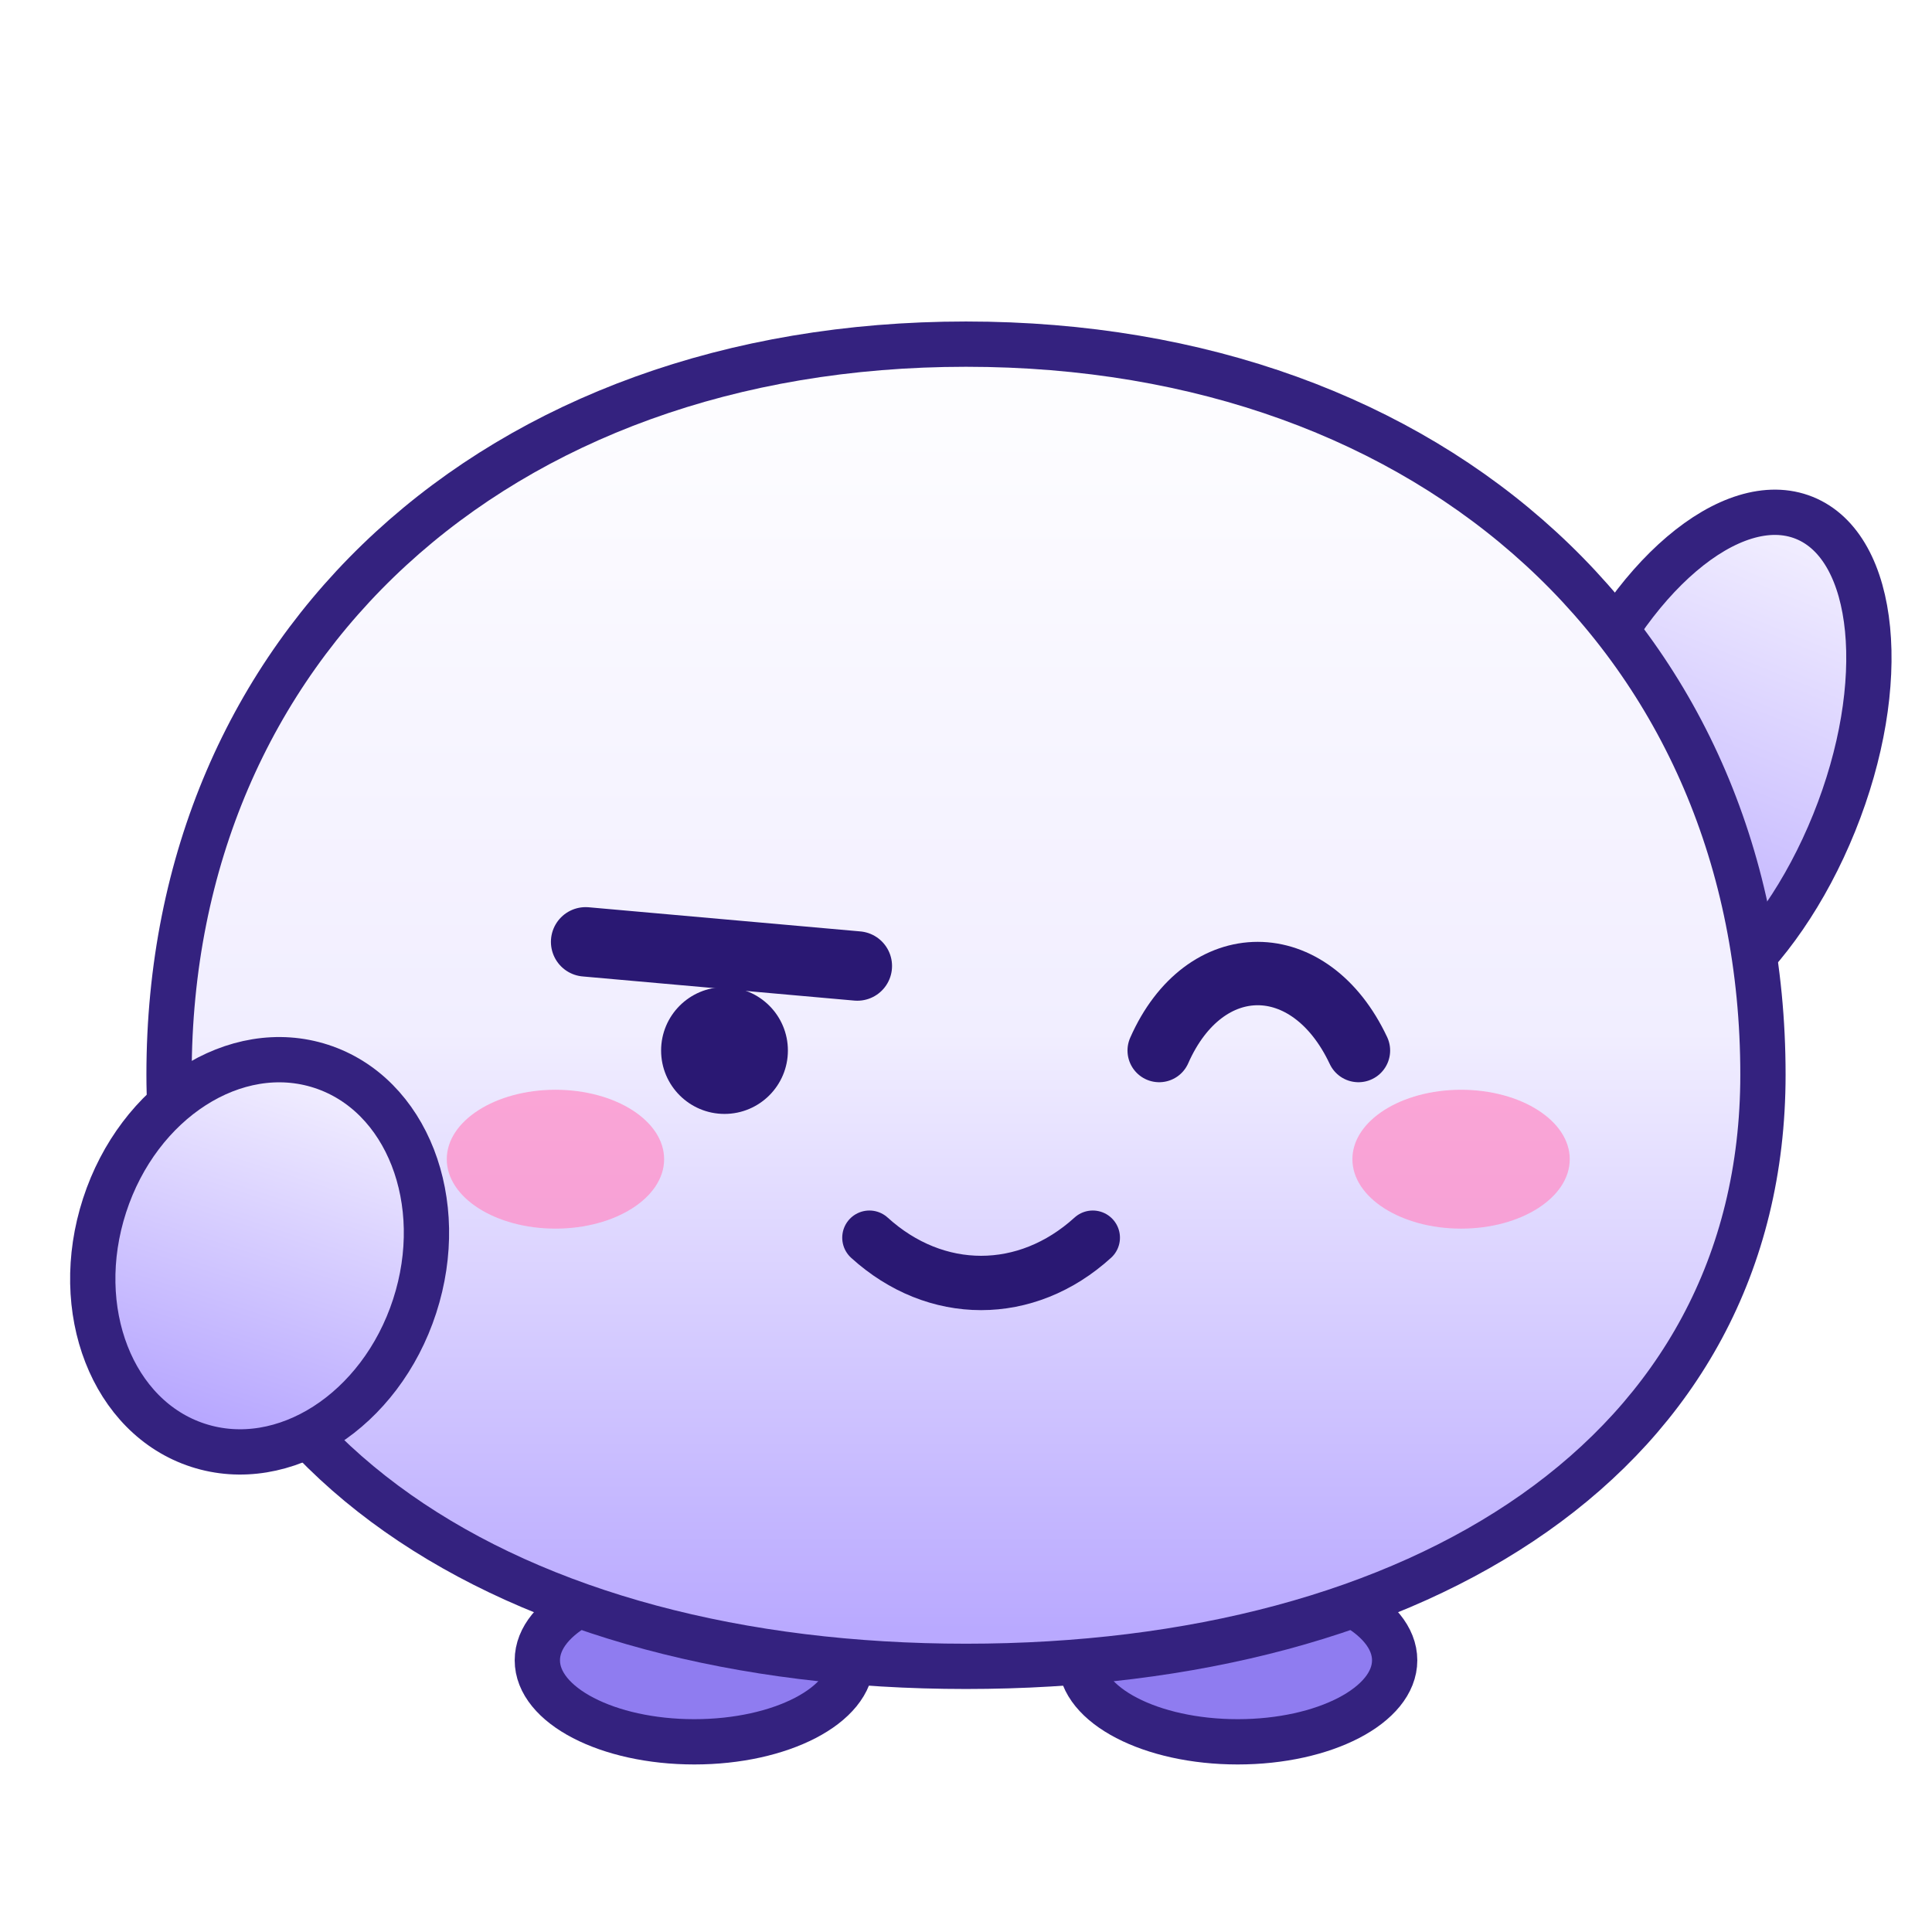
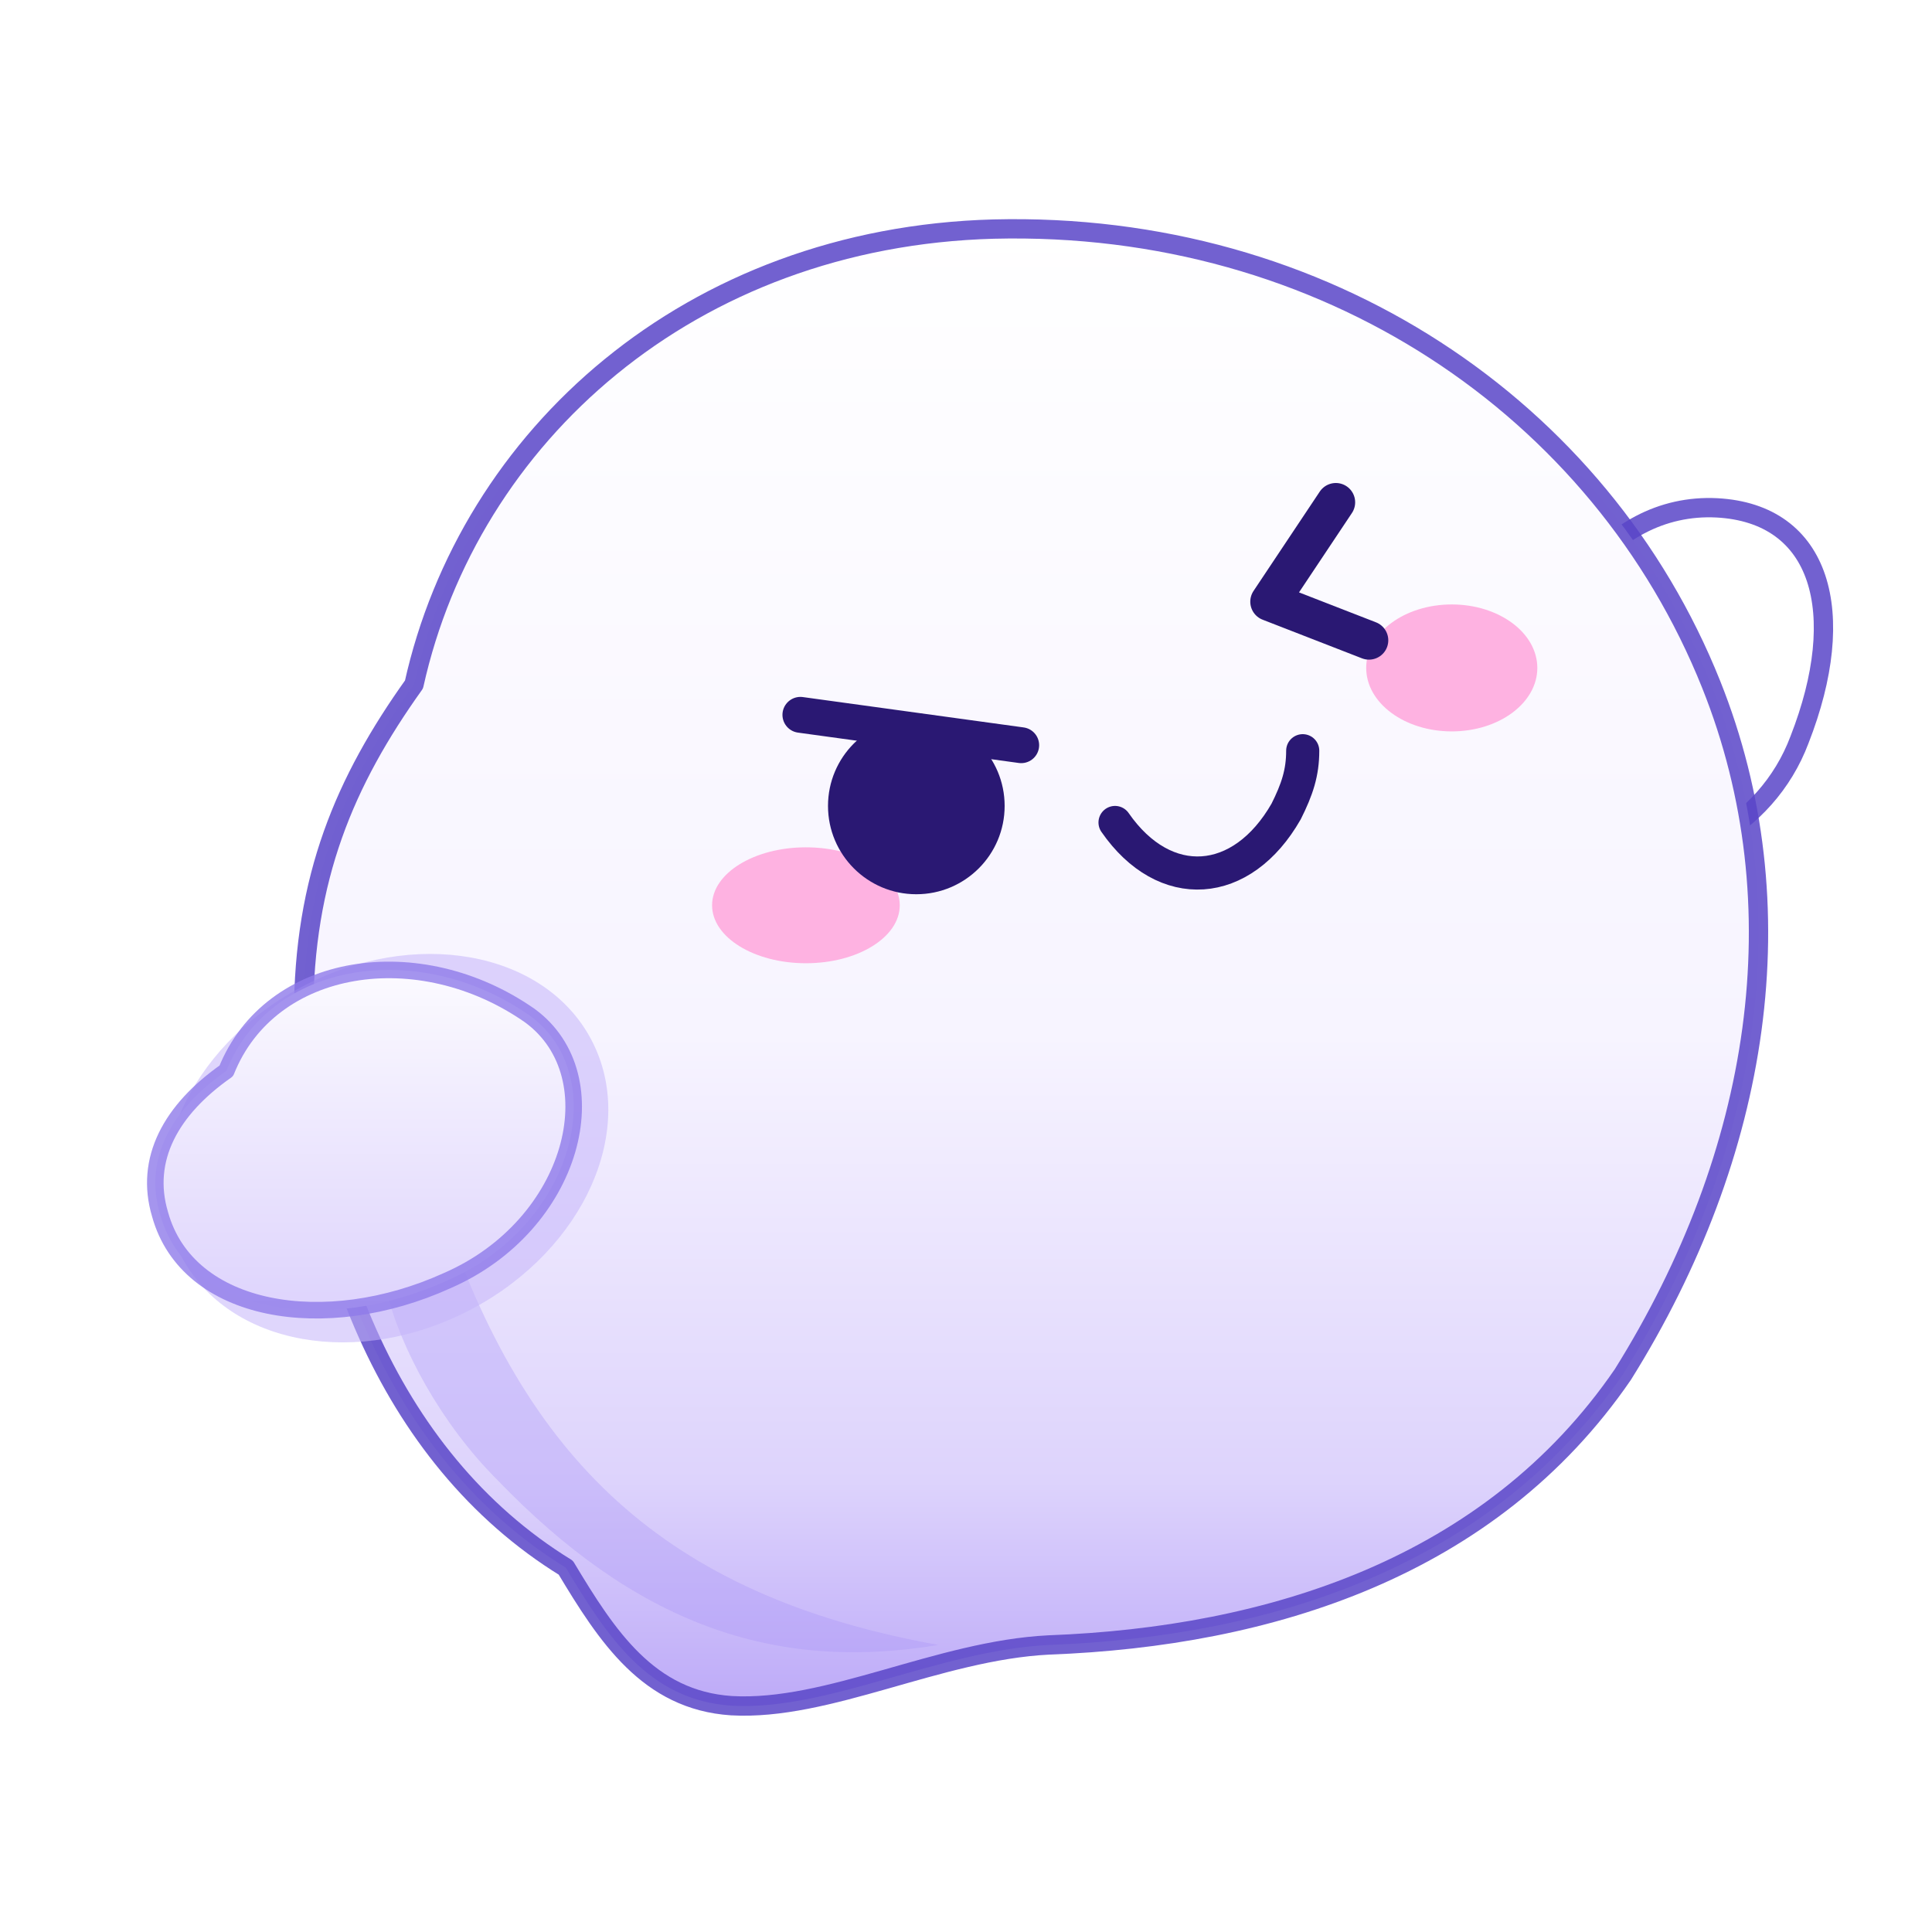
- <svg xmlns="http://www.w3.org/2000/svg" viewBox="0 0 64 64">
+ <svg xmlns="http://www.w3.org/2000/svg" viewBox="-40 32 700 700">
  <defs>
-     <linearGradient id="bd-body" x1="0" y1="10" x2="0" y2="54" gradientUnits="userSpaceOnUse">
+     <linearGradient id="bd-body" x1="0" y1="110" x2="0" y2="650" gradientUnits="userSpaceOnUse">
      <stop offset="0" stop-color="#ffffff" />
-       <stop offset="0.55" stop-color="#f1eeff" />
-       <stop offset="1" stop-color="#b9a9ff" />
+       <stop offset=".55" stop-color="#f7f4ff" />
+       <stop offset=".85" stop-color="#ddd3fc" />
+       <stop offset="1" stop-color="#bdaaf8" />
    </linearGradient>
-     <linearGradient id="bd-limb" x1="0" y1="0" x2="0" y2="1">
-       <stop offset="0" stop-color="#f4f1ff" />
-       <stop offset="1" stop-color="#b3a2ff" />
+     <linearGradient id="bd-limb" x1="0" y1="370" x2="0" y2="530" gradientUnits="userSpaceOnUse">
+       <stop offset="0" stop-color="#ffffff" />
+       <stop offset="1" stop-color="#d8ccfc" />
    </linearGradient>
  </defs>
-   <g stroke="#34227f" stroke-width="1.5" stroke-linejoin="round">
-     <ellipse cx="23" cy="55" rx="5.2" ry="2.7" fill="#8f7cf0" />
-     <ellipse cx="41" cy="55" rx="5.2" ry="2.7" fill="#8f7cf0" />
-     <ellipse cx="56.4" cy="25.5" rx="4.7" ry="9" transform="rotate(22 56.4 25.5)" fill="url(#bd-limb)" />
-     <path d="M5.6 35.6C5.6 21.4 16.4 11.4 32 11.4s26.4 10 26.4 24.2c0 12.6-11.4 19.6-26.4 19.6S5.6 48.2 5.6 35.6z" fill="url(#bd-body)" />
-     <ellipse cx="8.6" cy="41.6" rx="5.4" ry="6.6" transform="rotate(18 8.6 41.6)" fill="url(#bd-limb)" />
+   <g>
+     <path d="M515 310C512 255 542 214 582 216c38 2 48 38 30 84-12 32-46 50-80 44z" fill="url(#bd-limb)" stroke="#5a46c8" stroke-width="7" stroke-linejoin="round" stroke-opacity=".85" />
+     <path d="M110 280C130 190 210 118 320 115c120-3 220 65 260 165 32 80 18 170-32 250-48 70-128 95-208 98-40 2-80 24-115 22-30-2-45-25-60-50C100 560 70 480 70 400c0-50 15-85 40-120z" fill="url(#bd-body)" stroke="#5a46c8" stroke-width="7" stroke-linejoin="round" stroke-opacity=".85" />
+     <path d="M120 470C150 560 200 610 300 628c-60 10-110-8-160-60-40-40-60-110-20-98z" fill="#a994f6" opacity=".35" />
+     <ellipse cx="100" cy="448" rx="84" ry="66" transform="rotate(-28 100 448)" fill="#c4b5fa" opacity=".55" />
+     <path d="M42 420C58 380 112 372 152 400c30 22 16 76-30 96-44 20-94 12-104-24-6-20 4-38 24-52z" fill="url(#bd-limb)" stroke="#8e7bea" stroke-width="6" stroke-opacity=".8" stroke-linejoin="round" />
+     <ellipse cx="252" cy="360" rx="34" ry="21" fill="#ffa6dc" opacity=".85" />
+     <ellipse cx="486" cy="274" rx="31" ry="23" fill="#ffa6dc" opacity=".85" />
+     <circle cx="292" cy="324" r="32" fill="#2a1873" />
+     <g fill="none" stroke="#2a1873" stroke-linecap="round" stroke-linejoin="round">
+       <path d="M250 291l80 11" stroke-width="13" />
+       <path d="M444 214l-24 36 36 14" stroke-width="14" />
+       <path d="M364 330c18 26 46 24 62-4 4-8 6-14 6-22" stroke-width="12" />
+     </g>
  </g>
-   <ellipse cx="18.4" cy="38.4" rx="3.6" ry="2.3" fill="#ff8fc8" opacity="0.75" />
-   <ellipse cx="48.4" cy="38.4" rx="3.6" ry="2.3" fill="#ff8fc8" opacity="0.75" />
-   <g fill="none" stroke="#2a1873" stroke-linecap="round" stroke-linejoin="round">
-     <path d="M19.4 31.2l9 .8" stroke-width="2.3" />
-     <path d="M38.4 34.8c1.5-3.4 5-3.4 6.6 0" stroke-width="2.1" />
-     <path d="M28.8 41c2.2 2 5.2 2 7.4 0" stroke-width="1.8" />
-   </g>
-   <circle cx="24" cy="34.8" r="2.1" fill="#2a1873" />
</svg>
